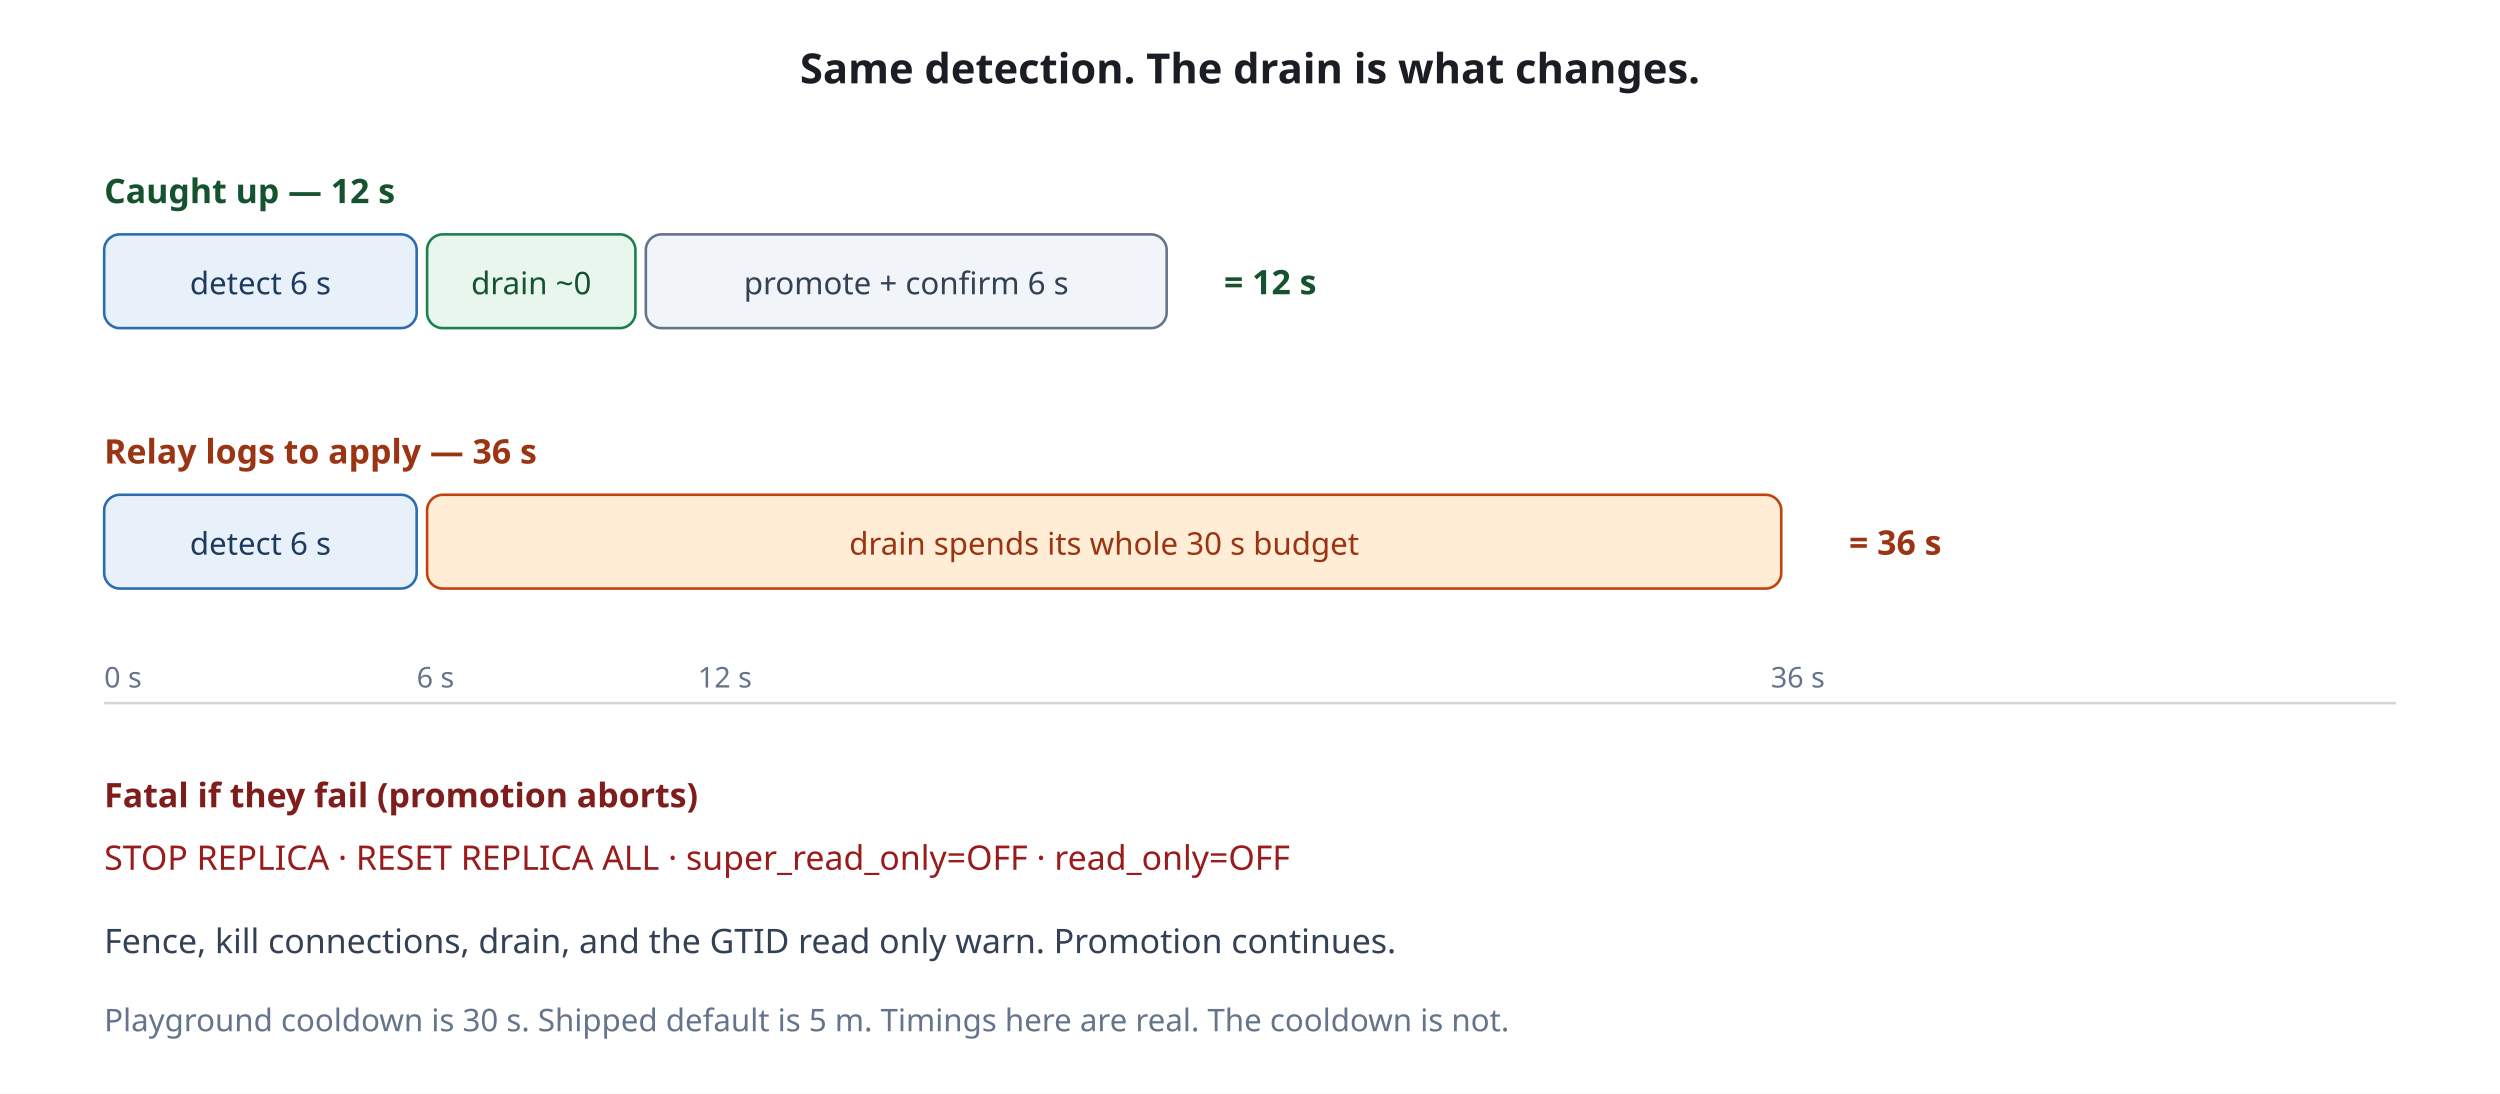
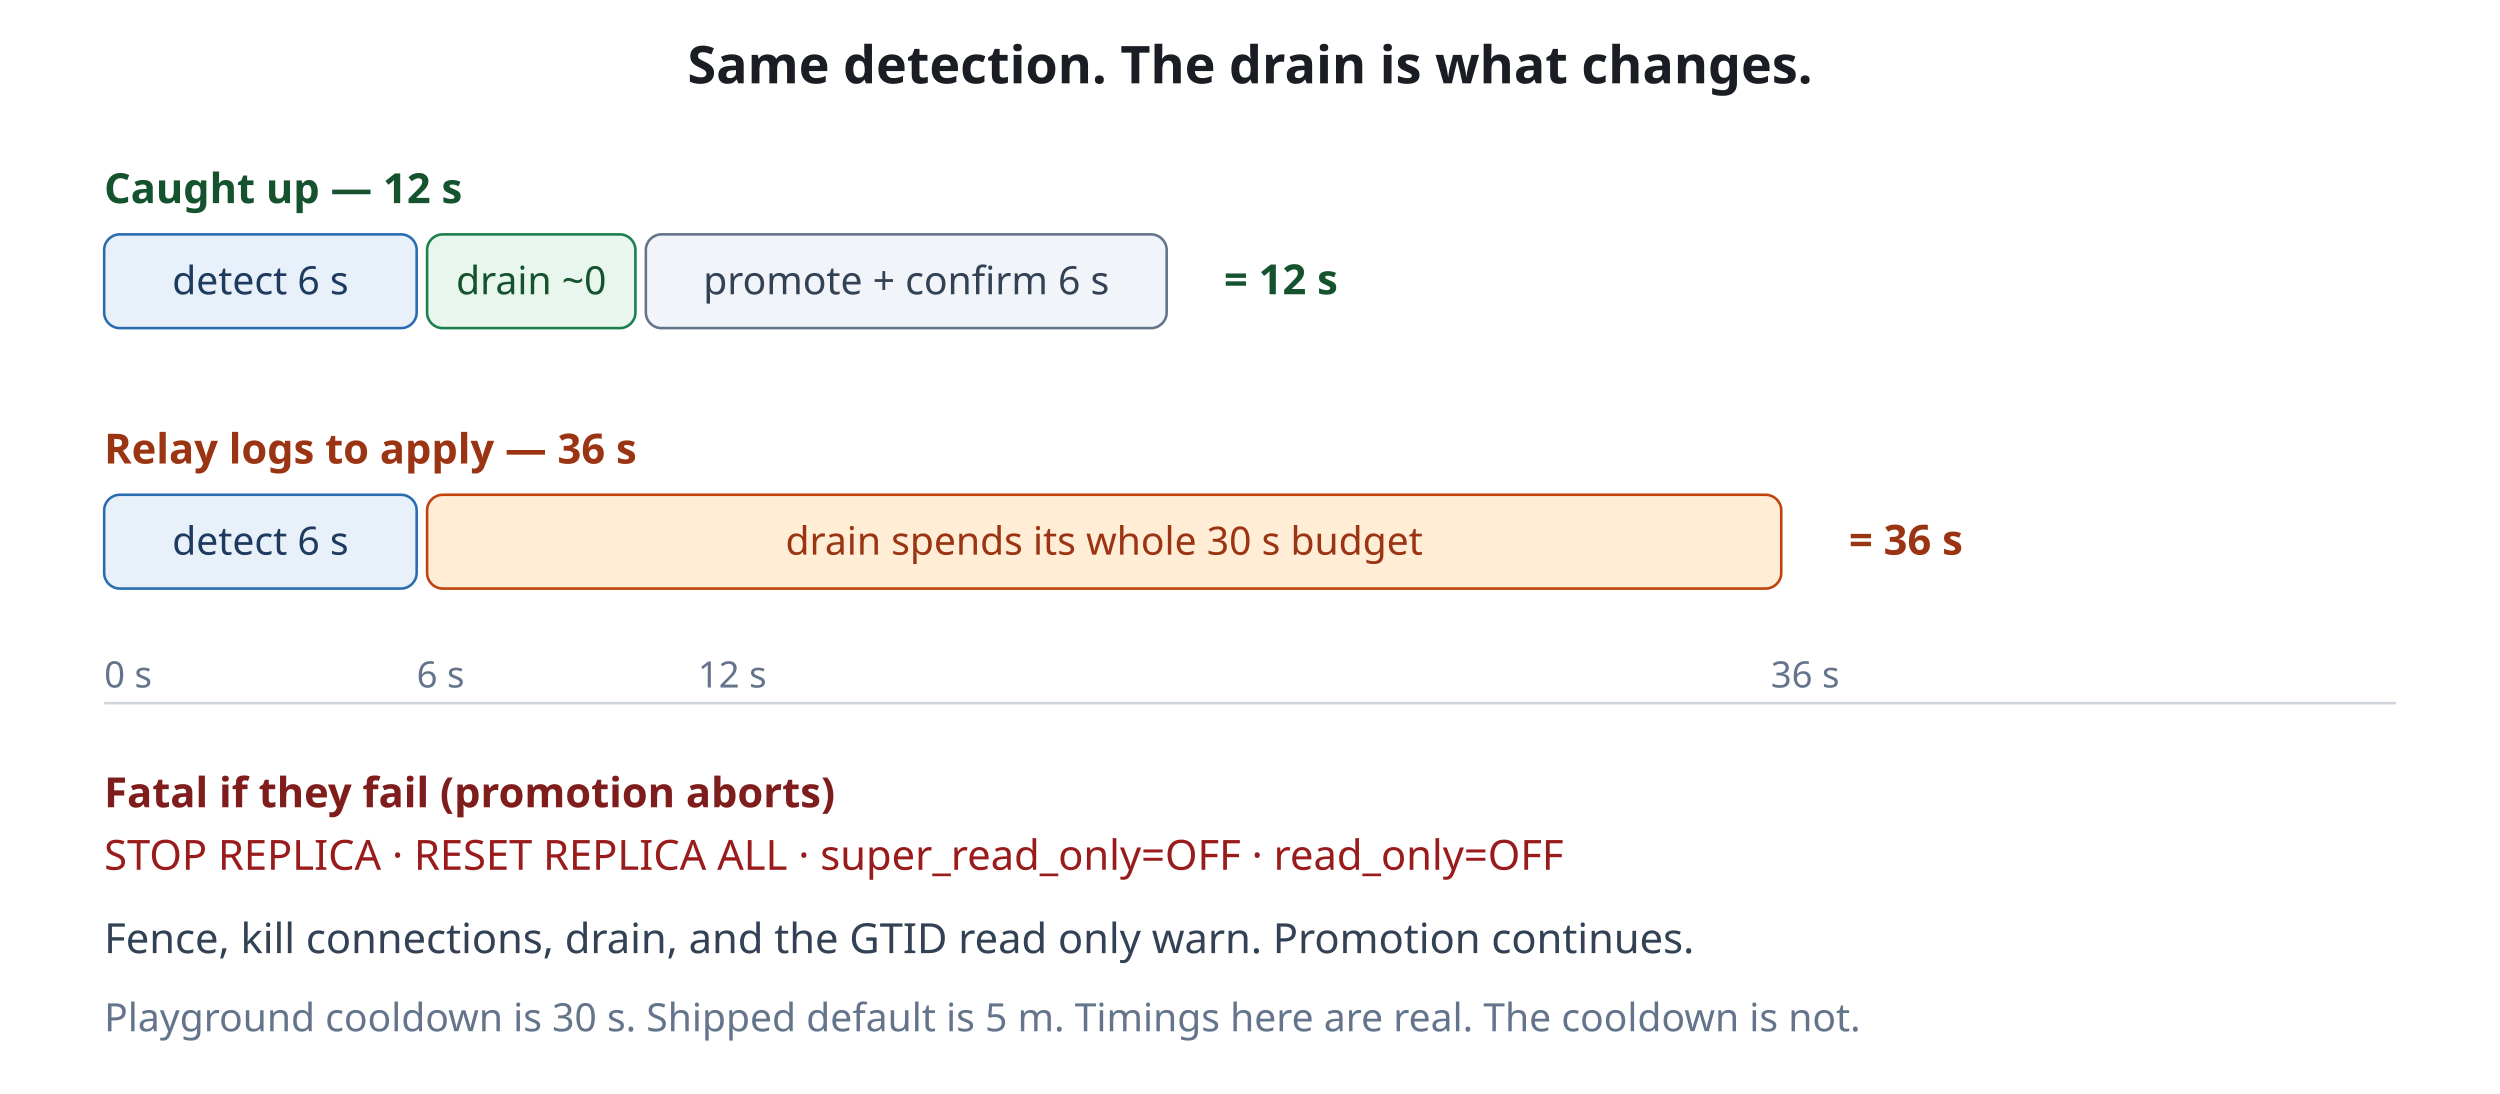
<svg xmlns="http://www.w3.org/2000/svg" viewBox="0 0 960 420" width="960" height="420" role="img">
  <rect width="960" height="420" fill="#ffffff" />
-   <text x="480" y="32" text-anchor="middle" font-family="ui-sans-serif, system-ui, sans-serif" font-size="16" font-weight="600" fill="#1a1d23">Same detection. The drain is what changes.</text>
-   <text x="40" y="78" font-family="ui-sans-serif, system-ui, sans-serif" font-size="13" font-weight="600" fill="#14532d">Caught up — 12 s</text>
+   <text x="480" y="32" text-anchor="middle" font-family="ui-sans-serif, system-ui, sans-serif" font-size="20" font-weight="600" fill="#1a1d23">Same detection. The drain is what changes.</text>
+   <text x="40" y="78" font-family="ui-sans-serif, system-ui, sans-serif" font-size="16" font-weight="600" fill="#14532d">Caught up — 12 s</text>
  <rect x="40" y="90" width="120" height="36" rx="6" fill="#e8f1fa" stroke="#2b6cb0" />
-   <text x="100" y="113" text-anchor="middle" font-family="ui-sans-serif, system-ui, sans-serif" font-size="12" fill="#1e3a5f">detect 6 s</text>
+   <text x="100" y="113" text-anchor="middle" font-family="ui-sans-serif, system-ui, sans-serif" font-size="15" fill="#1e3a5f">detect 6 s</text>
  <rect x="164" y="90" width="80" height="36" rx="6" fill="#e8f6ee" stroke="#1b7f4e" />
-   <text x="204" y="113" text-anchor="middle" font-family="ui-sans-serif, system-ui, sans-serif" font-size="12" fill="#14532d">drain ~0</text>
+   <text x="204" y="113" text-anchor="middle" font-family="ui-sans-serif, system-ui, sans-serif" font-size="15" fill="#14532d">drain ~0</text>
  <rect x="248" y="90" width="200" height="36" rx="6" fill="#f1f5f9" stroke="#64748b" />
-   <text x="348" y="113" text-anchor="middle" font-family="ui-sans-serif, system-ui, sans-serif" font-size="12" fill="#334155">promote + confirm 6 s</text>
-   <text x="470" y="113" font-family="ui-sans-serif, system-ui, sans-serif" font-size="13" font-weight="700" fill="#14532d">= 12 s</text>
-   <text x="40" y="178" font-family="ui-sans-serif, system-ui, sans-serif" font-size="13" font-weight="600" fill="#9a3412">Relay logs to apply — 36 s</text>
+   <text x="348" y="113" text-anchor="middle" font-family="ui-sans-serif, system-ui, sans-serif" font-size="15" fill="#334155">promote + confirm 6 s</text>
+   <text x="470" y="113" font-family="ui-sans-serif, system-ui, sans-serif" font-size="16" font-weight="700" fill="#14532d">= 12 s</text>
+   <text x="40" y="178" font-family="ui-sans-serif, system-ui, sans-serif" font-size="16" font-weight="600" fill="#9a3412">Relay logs to apply — 36 s</text>
  <rect x="40" y="190" width="120" height="36" rx="6" fill="#e8f1fa" stroke="#2b6cb0" />
-   <text x="100" y="213" text-anchor="middle" font-family="ui-sans-serif, system-ui, sans-serif" font-size="12" fill="#1e3a5f">detect 6 s</text>
+   <text x="100" y="213" text-anchor="middle" font-family="ui-sans-serif, system-ui, sans-serif" font-size="15" fill="#1e3a5f">detect 6 s</text>
  <rect x="164" y="190" width="520" height="36" rx="6" fill="#ffedd5" stroke="#c2410c" />
-   <text x="424" y="213" text-anchor="middle" font-family="ui-sans-serif, system-ui, sans-serif" font-size="12" fill="#9a3412">drain spends its whole 30 s budget</text>
-   <text x="710" y="213" font-family="ui-sans-serif, system-ui, sans-serif" font-size="13" font-weight="700" fill="#9a3412">= 36 s</text>
+   <text x="424" y="213" text-anchor="middle" font-family="ui-sans-serif, system-ui, sans-serif" font-size="15" fill="#9a3412">drain spends its whole 30 s budget</text>
+   <text x="710" y="213" font-family="ui-sans-serif, system-ui, sans-serif" font-size="16" font-weight="700" fill="#9a3412">= 36 s</text>
  <line x1="40" y1="270" x2="920" y2="270" stroke="#d0d5dc" stroke-width="1" />
-   <text x="40" y="264" font-family="ui-sans-serif, system-ui, sans-serif" font-size="11" fill="#64748b">0 s</text>
-   <text x="160" y="264" font-family="ui-sans-serif, system-ui, sans-serif" font-size="11" fill="#64748b">6 s</text>
-   <text x="268" y="264" font-family="ui-sans-serif, system-ui, sans-serif" font-size="11" fill="#64748b">12 s</text>
-   <text x="680" y="264" font-family="ui-sans-serif, system-ui, sans-serif" font-size="11" fill="#64748b">36 s</text>
-   <text x="40" y="310" font-family="ui-sans-serif, system-ui, sans-serif" font-size="13" font-weight="600" fill="#7f1d1d">Fatal if they fail (promotion aborts)</text>
-   <text x="40" y="334" font-family="ui-sans-serif, system-ui, sans-serif" font-size="13" fill="#991b1b">STOP REPLICA  ·  RESET REPLICA ALL  ·  super_read_only=OFF  ·  read_only=OFF</text>
-   <text x="40" y="366" font-family="ui-sans-serif, system-ui, sans-serif" font-size="13" fill="#334155">Fence, kill connections, drain, and the GTID read only warn. Promotion continues.</text>
-   <text x="40" y="396" font-family="ui-sans-serif, system-ui, sans-serif" font-size="12" fill="#64748b">Playground cooldown is 30 s. Shipped default is 5 m. Timings here are real. The cooldown is not.</text>
+   <text x="40" y="264" font-family="ui-sans-serif, system-ui, sans-serif" font-size="14" fill="#64748b">0 s</text>
+   <text x="160" y="264" font-family="ui-sans-serif, system-ui, sans-serif" font-size="14" fill="#64748b">6 s</text>
+   <text x="268" y="264" font-family="ui-sans-serif, system-ui, sans-serif" font-size="14" fill="#64748b">12 s</text>
+   <text x="680" y="264" font-family="ui-sans-serif, system-ui, sans-serif" font-size="14" fill="#64748b">36 s</text>
+   <text x="40" y="310" font-family="ui-sans-serif, system-ui, sans-serif" font-size="16" font-weight="600" fill="#7f1d1d">Fatal if they fail (promotion aborts)</text>
+   <text x="40" y="334" font-family="ui-sans-serif, system-ui, sans-serif" font-size="16" fill="#991b1b">STOP REPLICA  ·  RESET REPLICA ALL  ·  super_read_only=OFF  ·  read_only=OFF</text>
+   <text x="40" y="366" font-family="ui-sans-serif, system-ui, sans-serif" font-size="16" fill="#334155">Fence, kill connections, drain, and the GTID read only warn. Promotion continues.</text>
+   <text x="40" y="396" font-family="ui-sans-serif, system-ui, sans-serif" font-size="15" fill="#64748b">Playground cooldown is 30 s. Shipped default is 5 m. Timings here are real. The cooldown is not.</text>
</svg>
